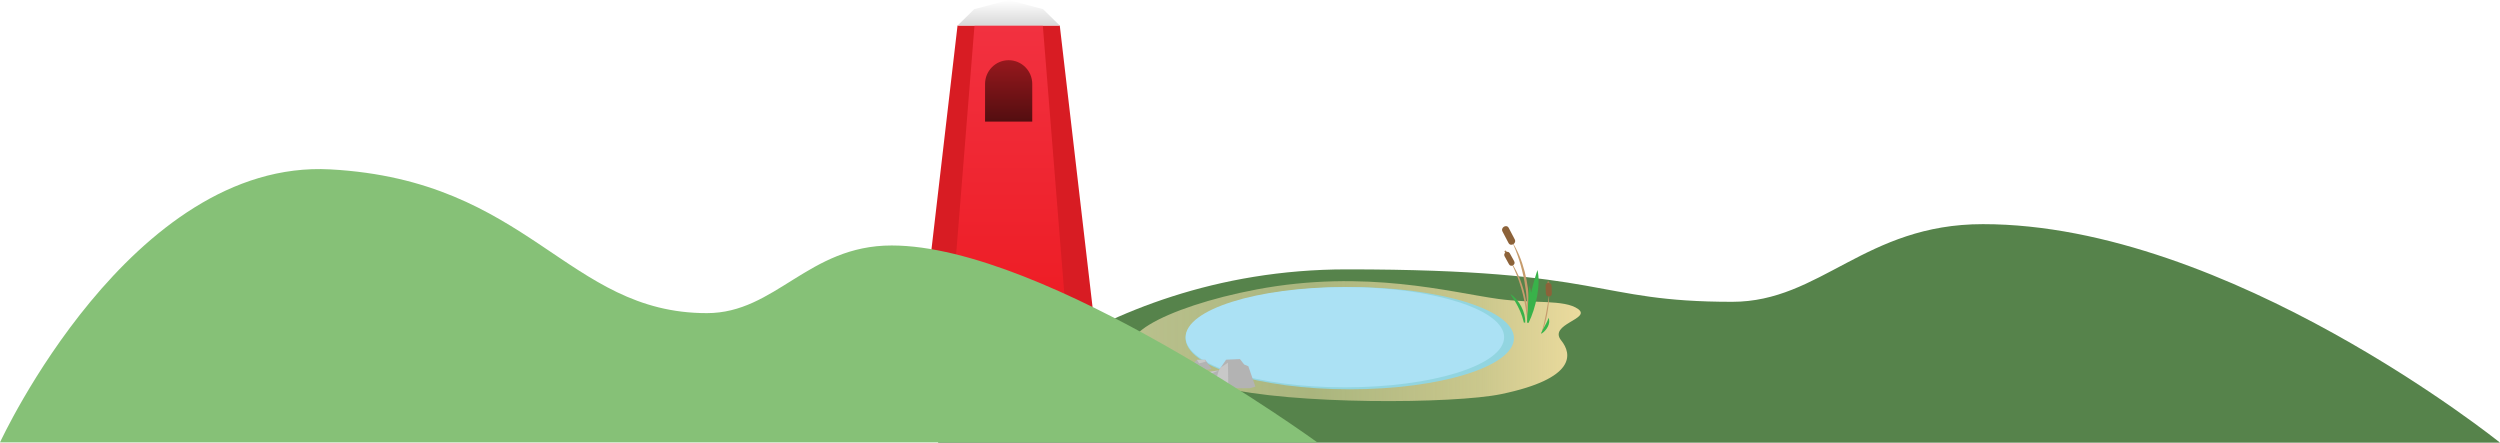
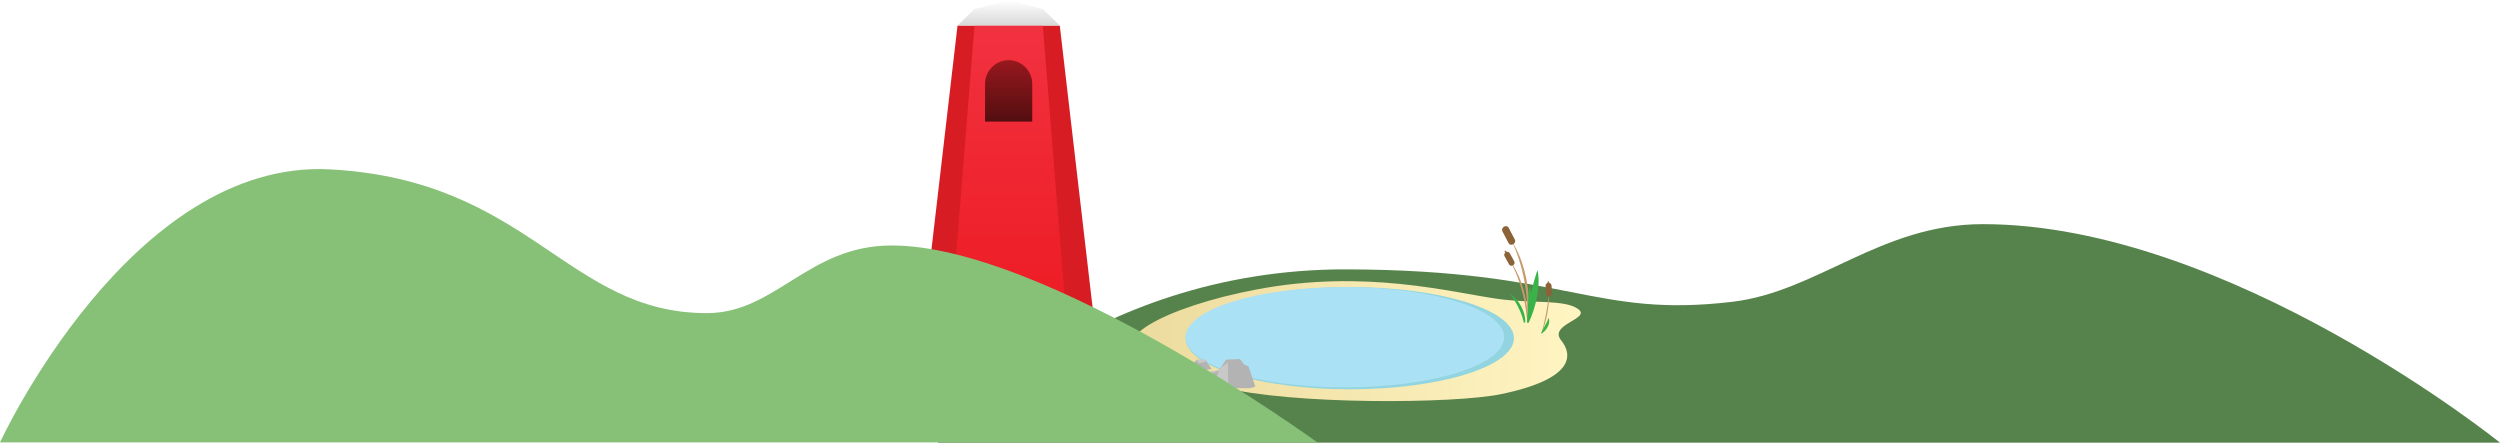
<svg xmlns="http://www.w3.org/2000/svg" id="Layer_2" data-name="Layer 2" viewBox="0 0 1271.5 225.13">
  <defs>
    <style>
      .cls-1 {
        fill: #b3b3b3;
      }

      .cls-1, .cls-2, .cls-3, .cls-4, .cls-5, .cls-6, .cls-7, .cls-8, .cls-9, .cls-10, .cls-11, .cls-12, .cls-13, .cls-14, .cls-15, .cls-16 {
        stroke-width: 0px;
      }

      .cls-2 {
        fill: url(#linear-gradient);
      }

      .cls-3 {
        fill: #c69c6d;
      }

      .cls-4 {
        fill: #a67c52;
      }

      .cls-5 {
        fill: #39b54a;
      }

      .cls-6 {
        fill: #d81c23;
      }

      .cls-6, .cls-11, .cls-12 {
        fill-rule: evenodd;
      }

      .cls-7 {
        fill: #56834b;
      }

      .cls-8 {
        fill: #86c177;
      }

      .cls-9 {
        fill: #8c6239;
      }

      .cls-10 {
        fill: #abe1f4;
      }

      .cls-11 {
        fill: url(#linear-gradient-3);
      }

      .cls-12 {
        fill: url(#linear-gradient-4);
      }

      .cls-13 {
        fill: #c8c8c8;
      }

      .cls-14 {
        fill: url(#linear-gradient-2);
      }

      .cls-15 {
        fill: #92d5e0;
      }

      .cls-16 {
        fill: #39b24a;
      }
    </style>
-     <linearGradient id="linear-gradient" x1="576" y1="68.5" x2="804" y2="68.5" gradientTransform="translate(0 242) scale(1 -1)" gradientUnits="userSpaceOnUse">
-       <stop offset="0" stop-color="#fdeab9" stop-opacity=".6" />
-       <stop offset=".4" stop-color="#fde7b0" stop-opacity=".5" />
-       <stop offset=".78" stop-color="#fde5a9" stop-opacity=".7" />
-       <stop offset="1" stop-color="#fde5a7" stop-opacity=".9" />
+     <linearGradient id="linear-gradient" x1="576" y1="1931.5" x2="803.99" y2="1931.5" gradientTransform="translate(0 -1758)" gradientUnits="userSpaceOnUse">
+       <stop offset="0" stop-color="#fde5a7" stop-opacity=".9" />
+       <stop offset="1" stop-color="#fff5c3" />
    </linearGradient>
-     <linearGradient id="linear-gradient-2" x1="513" y1="229" x2="513" y2="84" gradientTransform="translate(0 242) scale(1 -1)" gradientUnits="userSpaceOnUse">
+     <linearGradient id="linear-gradient-2" x1="513" y1="1771" x2="513" y2="1916" gradientTransform="translate(0 -1758)" gradientUnits="userSpaceOnUse">
      <stop offset="0" stop-color="#f23140" />
      <stop offset="1" stop-color="#ed1c24" />
    </linearGradient>
-     <linearGradient id="linear-gradient-3" x1="513" y1="211.38" x2="513" y2="180.15" gradientTransform="translate(0 242) scale(1 -1)" gradientUnits="userSpaceOnUse">
+     <linearGradient id="linear-gradient-3" x1="513" y1="1788.62" x2="513" y2="1819.85" gradientTransform="translate(0 -1758)" gradientUnits="userSpaceOnUse">
      <stop offset="0" stop-color="#97181d" />
      <stop offset="1" stop-color="#530e10" />
    </linearGradient>
-     <linearGradient id="linear-gradient-4" x1="513" y1="242" x2="513" y2="229" gradientTransform="translate(0 242) scale(1 -1)" gradientUnits="userSpaceOnUse">
+     <linearGradient id="linear-gradient-4" x1="513" y1="1758" x2="513" y2="1771" gradientTransform="translate(0 -1758)" gradientUnits="userSpaceOnUse">
      <stop offset="0" stop-color="#fff" />
      <stop offset="1" stop-color="#d8d8d8" />
    </linearGradient>
  </defs>
-   <g id="Layer_1-2" data-name="Layer 1">
-     <path class="cls-7" d="M477,225.13s74.5-88.13,208-88.13,124.84,16.5,196,16.5c45,0,67.5-39.5,127.5-39.5,125,0,263,111.13,263,111.13H477Z" />
-     <g>
-       <path class="cls-2" d="M639.18,147.2c-47.01,8.88-80.36,27.19-53.73,34.46,19.43,5.3,18.97,10.96,35.66,15.21,35.75,9.1,118.53,8.55,142.42,3.57,38.09-7.94,36.1-20.34,30.49-27.31-6.71-8.33,15.6-10.92,8.59-15.97-6.9-4.97-23.02-2.7-40.51-5.11-24.09-3.33-67.49-15.32-122.92-4.85Z" />
-       <path class="cls-4" d="M787.01,143.52c.02.4.03.79.05,1.19v.17c.01.24.21.47.46.46.24-.01.47-.2.46-.46-.02-.4-.03-.8-.05-1.19v-.17c-.02-.24-.21-.47-.46-.46-.24.01-.47.2-.46.46Z" />
-       <path class="cls-4" d="M765.27,128.13c.21.34.42.68.63,1.02.03.05.06.1.09.14.06.1.16.18.28.21.12.03.26.01.35-.05.2-.13.3-.41.16-.63-.21-.34-.42-.68-.63-1.02-.03-.05-.06-.1-.09-.14-.06-.1-.16-.18-.28-.21-.12-.03-.26-.01-.35.05-.21.13-.3.41-.16.63Z" />
-       <path class="cls-15" d="M770,172c0,14.36-37.38,26-83.5,26s-83.5-11.64-83.5-26,37.38-26,83.5-26,83.5,11.64,83.5,26Z" />
-       <path class="cls-10" d="M765,171.5c0,14.08-36.27,25.5-81,25.5s-81-11.42-81-25.5,36.27-25.5,81-25.5,81,11.42,81,25.5Z" />
-       <path class="cls-3" d="M776.86,164.09h.18c1.61-11.17,0-23.78-4.31-34.11-1.09-2.56-2.37-5.04-3.87-7.38,6.06,12.92,8.38,27.29,8.01,41.49h0Z" />
-       <path class="cls-3" d="M784.04,169.6c1.31-3.05,2.14-6.28,2.8-9.53.65-3.42,1.04-6.89,1.08-10.37-.97,6.61-2.1,13.48-3.95,19.9h.07Z" />
-       <path class="cls-1" d="M617.14,192.35l7.57,5.09h10.96l2.81-.8-3.57-10.37-2.14-.9-2.14-2.75-7.02.31-6.47,9.43Z" />
-       <path class="cls-1" d="M605,186.66l4.25,2.02,6.95-1.01-3.17-4.67h-4.28l-3.75,3.66Z" />
-       <path class="cls-13" d="M609.88,184.84l-1.13-1.84h4.28l.21.92-3.36.92Z" />
-       <path class="cls-13" d="M624.53,184.45l.19,13-7.57-5.09,3.72-5.46,3.66-2.45Z" />
-       <path class="cls-1" d="M613.01,189.4l-1.72,1.88,1.38,1.13,5.77.81,1.44-4.85-6.87,1.03Z" />
-       <path class="cls-13" d="M615.25,190.34l-2.24-.94,6.87-1.03-4.63,1.97Z" />
-       <path class="cls-3" d="M776.93,164.09c.29-7.52-1.14-15.11-3.86-22.11l-.38-.99s-.44-.97-.45-.97c-.66-1.53-1.61-3.29-2.44-4.73-.56-.86-1.18-1.82-1.76-2.66.6,1.26,1.33,2.51,1.88,3.79,4.03,8.67,6.15,18.16,6.9,27.68h.1Z" />
-       <path class="cls-16" d="M777.48,164.09c3.61-7.23,6.3-19.43,4.46-26.76-1.47,4.55-2.77,9.14-3.7,13.83-.83,4.28-1.51,8.54-1.51,12.93h.75,0Z" />
-       <path class="cls-16" d="M777.38,164.09c1.01-2.79,1.4-5.76,1.58-8.71.14-3.39-.06-6.81-.99-10.1-.52,3.32-.65,6.67-.83,10.01-.14,2.95-.27,5.84-.25,8.8h.5Z" />
-       <path class="cls-16" d="M775.03,164.09h.69c.32-5.34-3.16-11.57-7.34-14.42l-.12.09c.84,1.23,1.68,2.45,2.43,3.73,1.86,3.19,3.45,6.6,4.25,10.22.03.12.05.25.08.38h0Z" />
-       <path class="cls-5" d="M784.15,169.6c2.43-1.55,4.71-5.22,3.44-7.95-.89,2.92-2.73,5.15-3.85,7.95h.41Z" />
-       <path class="cls-9" d="M770.39,121.73c-1.02-1.94-2.04-3.88-3.05-5.81-1.1-2.09-4.26-.24-3.16,1.85,1.02,1.93,2.04,3.87,3.05,5.81,1.1,2.09,4.26.24,3.16-1.85Z" />
-       <path class="cls-9" d="M770.13,132.89c-.75-1.36-1.5-2.71-2.25-4.07-.95-1.72-3.59-.18-2.64,1.54.75,1.36,1.5,2.72,2.25,4.07.95,1.72,3.59.18,2.64-1.54Z" />
-       <path class="cls-9" d="M786.08,145.33c.05,1.32.09,2.65.14,3.97.07,1.96,3.12,1.97,3.05,0-.04-1.32-.09-2.65-.14-3.97-.07-1.96-3.12-1.97-3.05,0Z" />
+   <g id="Layer_2-2" data-name="Layer 2">
+     <g id="Layer_1-2" data-name="Layer 1-2">
+       <path class="cls-7" d="M477,225.13s74.5-88.52,208-88.13c112.97.33,125.33,24.85,196,16.5,43.48-5.14,75.4-39.5,127.5-39.5,125,0,263,111.13,263,111.13H477Z" />
+       <g>
+         <path class="cls-2" d="M639.18,147.2c-47.01,8.88-80.36,27.19-53.73,34.46,19.43,5.3,18.97,10.96,35.66,15.21,35.75,9.1,118.53,8.55,142.42,3.57,38.09-7.94,36.1-20.34,30.49-27.31-6.71-8.33,15.6-10.92,8.59-15.97-6.9-4.97-23.02-2.7-40.51-5.11-24.09-3.33-67.49-15.32-122.92-4.85h0Z" />
+         <path class="cls-4" d="M787.01,143.52c.02.4.03.79.05,1.19v.17c.01.24.21.47.46.46.24,0,.47-.2.46-.46-.02-.4-.03-.8-.05-1.19v-.17c-.02-.24-.21-.47-.46-.46-.24,0-.47.2-.46.46Z" />
+         <path class="cls-4" d="M765.27,128.13c.21.34.42.68.63,1.02.03.05.06.1.09.14.06.1.16.18.28.21s.26,0,.35-.05c.2-.13.3-.41.16-.63-.21-.34-.42-.68-.63-1.02-.03-.05-.06-.1-.09-.14-.06-.1-.16-.18-.28-.21-.12-.03-.26-.01-.35.05-.21.13-.3.41-.16.63h0Z" />
+         <path class="cls-15" d="M770,172c0,14.36-37.38,26-83.5,26s-83.5-11.64-83.5-26,37.38-26,83.5-26,83.5,11.64,83.5,26Z" />
+         <path class="cls-10" d="M765,171.5c0,14.08-36.27,25.5-81,25.5s-81-11.42-81-25.5,36.27-25.5,81-25.5,81,11.42,81,25.5Z" />
+         <path class="cls-3" d="M776.86,164.09h.18c1.61-11.17,0-23.78-4.31-34.11-1.09-2.56-2.37-5.04-3.87-7.38,6.06,12.92,8.38,27.29,8.01,41.49h-.01Z" />
+         <path class="cls-3" d="M784.04,169.6c1.31-3.05,2.14-6.28,2.8-9.53.65-3.42,1.04-6.89,1.08-10.37-.97,6.61-2.1,13.48-3.95,19.9h.07Z" />
+         <path class="cls-1" d="M617.14,192.35l7.57,5.09h10.96l2.81-.8-3.57-10.37-2.14-.9-2.14-2.75-7.02.31-6.47,9.43h0Z" />
+         <path class="cls-1" d="M605,186.66l4.25,2.02,6.95-1.01-3.17-4.67h-4.28l-3.75,3.66h0Z" />
+         <path class="cls-13" d="M609.88,184.84l-1.13-1.84h4.28l.21.92-3.36.92h0Z" />
+         <path class="cls-13" d="M624.53,184.45l.19,13-7.57-5.09,3.72-5.46,3.66-2.45h0Z" />
+         <path class="cls-1" d="M613.01,189.4l-1.72,1.88,1.38,1.13,5.77.81,1.44-4.85-6.87,1.03h0Z" />
+         <path class="cls-13" d="M615.25,190.34l-2.24-.94,6.87-1.03-4.63,1.97Z" />
+         <path class="cls-3" d="M776.93,164.09c.29-7.52-1.14-15.11-3.86-22.11l-.38-.99s-.44-.97-.45-.97c-.66-1.53-1.61-3.29-2.44-4.73-.56-.86-1.18-1.82-1.76-2.66.6,1.26,1.33,2.51,1.88,3.79,4.03,8.67,6.15,18.16,6.9,27.68h.11Z" />
+         <path class="cls-16" d="M777.48,164.09c3.61-7.23,6.3-19.43,4.46-26.76-1.47,4.55-2.77,9.14-3.7,13.83-.83,4.28-1.51,8.54-1.51,12.93h.75Z" />
+         <path class="cls-16" d="M777.38,164.09c1.01-2.79,1.4-5.76,1.58-8.71.14-3.39-.06-6.81-.99-10.1-.52,3.32-.65,6.67-.83,10.01-.14,2.95-.27,5.84-.25,8.8h.5-.01Z" />
+         <path class="cls-16" d="M775.03,164.09h.69c.32-5.34-3.16-11.57-7.34-14.42l-.12.09c.84,1.23,1.68,2.45,2.43,3.73,1.86,3.19,3.45,6.6,4.25,10.22.03.12.05.25.08.38h.01Z" />
+         <path class="cls-5" d="M784.15,169.6c2.43-1.55,4.71-5.22,3.44-7.95-.89,2.92-2.73,5.15-3.85,7.95h.41Z" />
+         <path class="cls-9" d="M770.39,121.73c-1.02-1.94-2.04-3.88-3.05-5.81-1.1-2.09-4.26-.24-3.16,1.85,1.02,1.93,2.04,3.87,3.05,5.81,1.1,2.09,4.26.24,3.16-1.85Z" />
+         <path class="cls-9" d="M770.13,132.89c-.75-1.36-1.5-2.71-2.25-4.07-.95-1.72-3.59-.18-2.64,1.54.75,1.36,1.5,2.72,2.25,4.07.95,1.72,3.59.18,2.64-1.54Z" />
+         <path class="cls-9" d="M786.08,145.33c.05,1.32.09,2.65.14,3.97.07,1.96,3.12,1.97,3.05,0-.04-1.32-.09-2.65-.14-3.97-.07-1.96-3.12-1.97-3.05,0Z" />
+       </g>
+       <path class="cls-6" d="M513,13h-26l-17,146h86l-17-146h-26Z" />
+       <path class="cls-14" d="M495.62,13l-11.62,145h58l-11.62-145h-34.76Z" />
+       <path class="cls-11" d="M525,42.71v19.14h-24v-19.14c0-6.68,5.37-12.09,12-12.09s12,5.41,12,12.09Z" />
+       <path class="cls-12" d="M495.5,4.65l17.5-4.65,17.5,4.65,8.5,8.35h-52s8.5-8.35,8.5-8.35Z" />
+       <path class="cls-8" d="M0,225S66.5,80.63,168,86.15c101.5,5.53,120.34,73.11,191.5,73.11,35,0,51.5-34.41,94-34.41,78.5,0,216.5,100.14,216.5,100.14H0Z" />
    </g>
-     <path class="cls-6" d="M513,13h-26l-17,146h86l-17-146h-26Z" />
-     <path class="cls-14" d="M495.62,13l-11.62,145h58l-11.62-145h-34.75Z" />
-     <path class="cls-11" d="M525,42.71v19.14h-24v-19.14c0-6.68,5.37-12.09,12-12.09s12,5.41,12,12.09Z" />
-     <path class="cls-12" d="M495.5,4.65l17.5-4.65,17.5,4.65,8.5,8.35h-52l8.5-8.35Z" />
-     <path class="cls-8" d="M0,225S66.5,80.63,168,86.15c101.5,5.53,120.34,73.11,191.5,73.11,35,0,51.5-34.41,94-34.41,78.5,0,216.5,100.14,216.5,100.14H0Z" />
  </g>
</svg>
